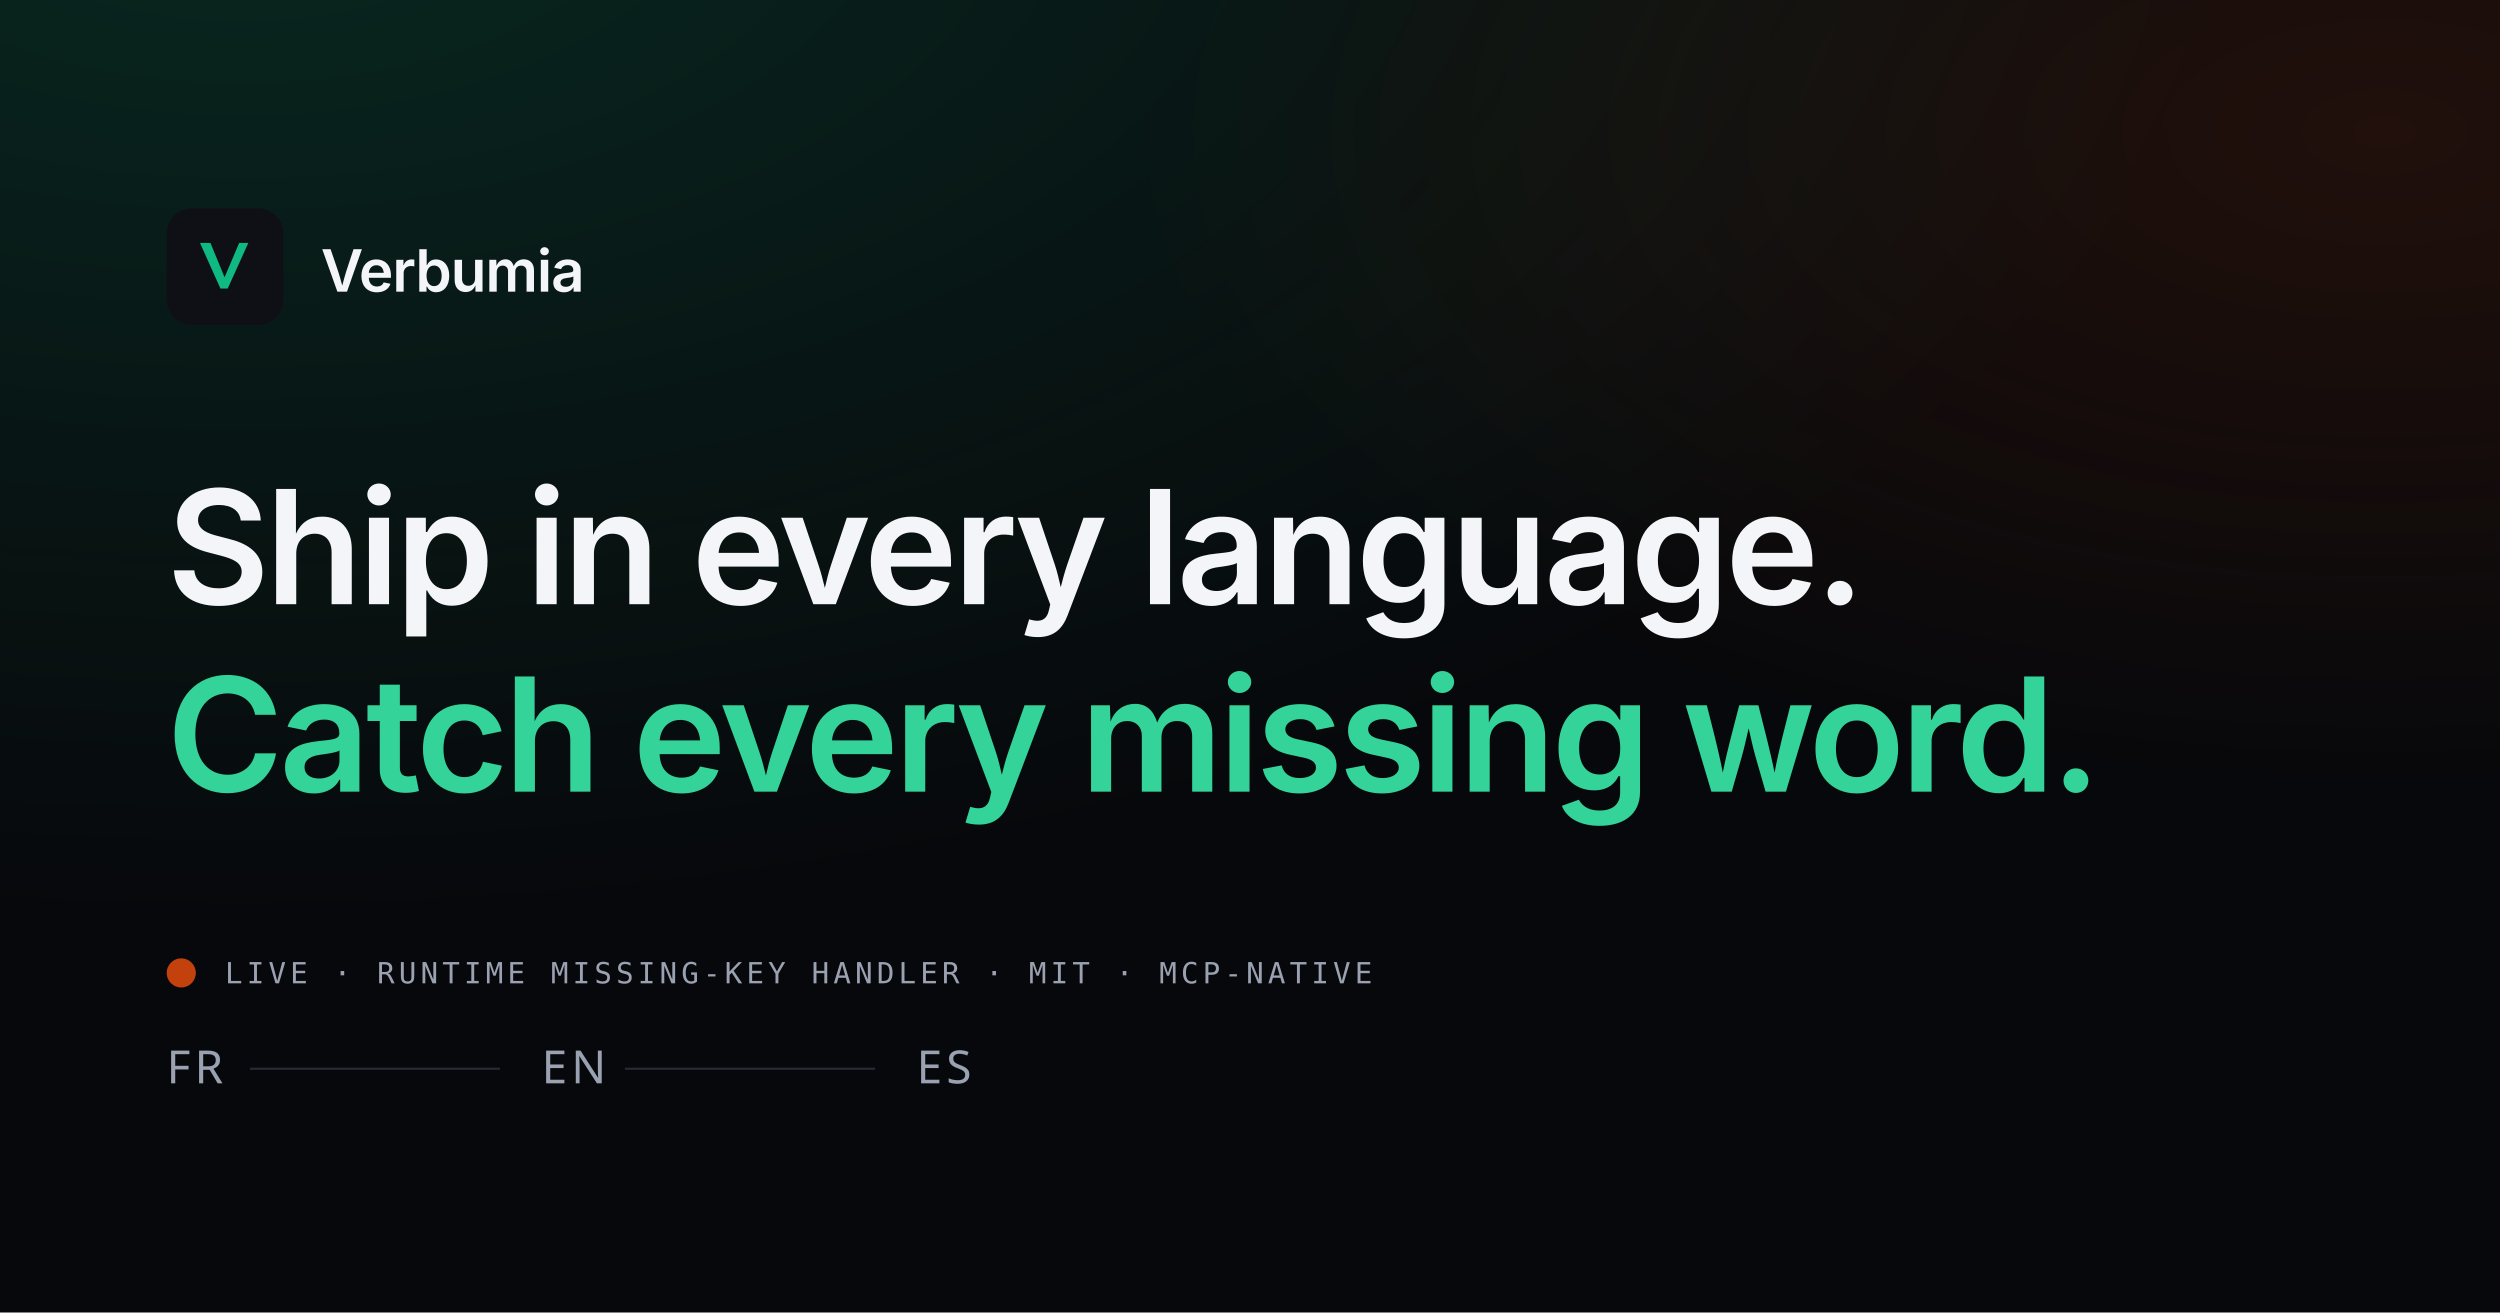
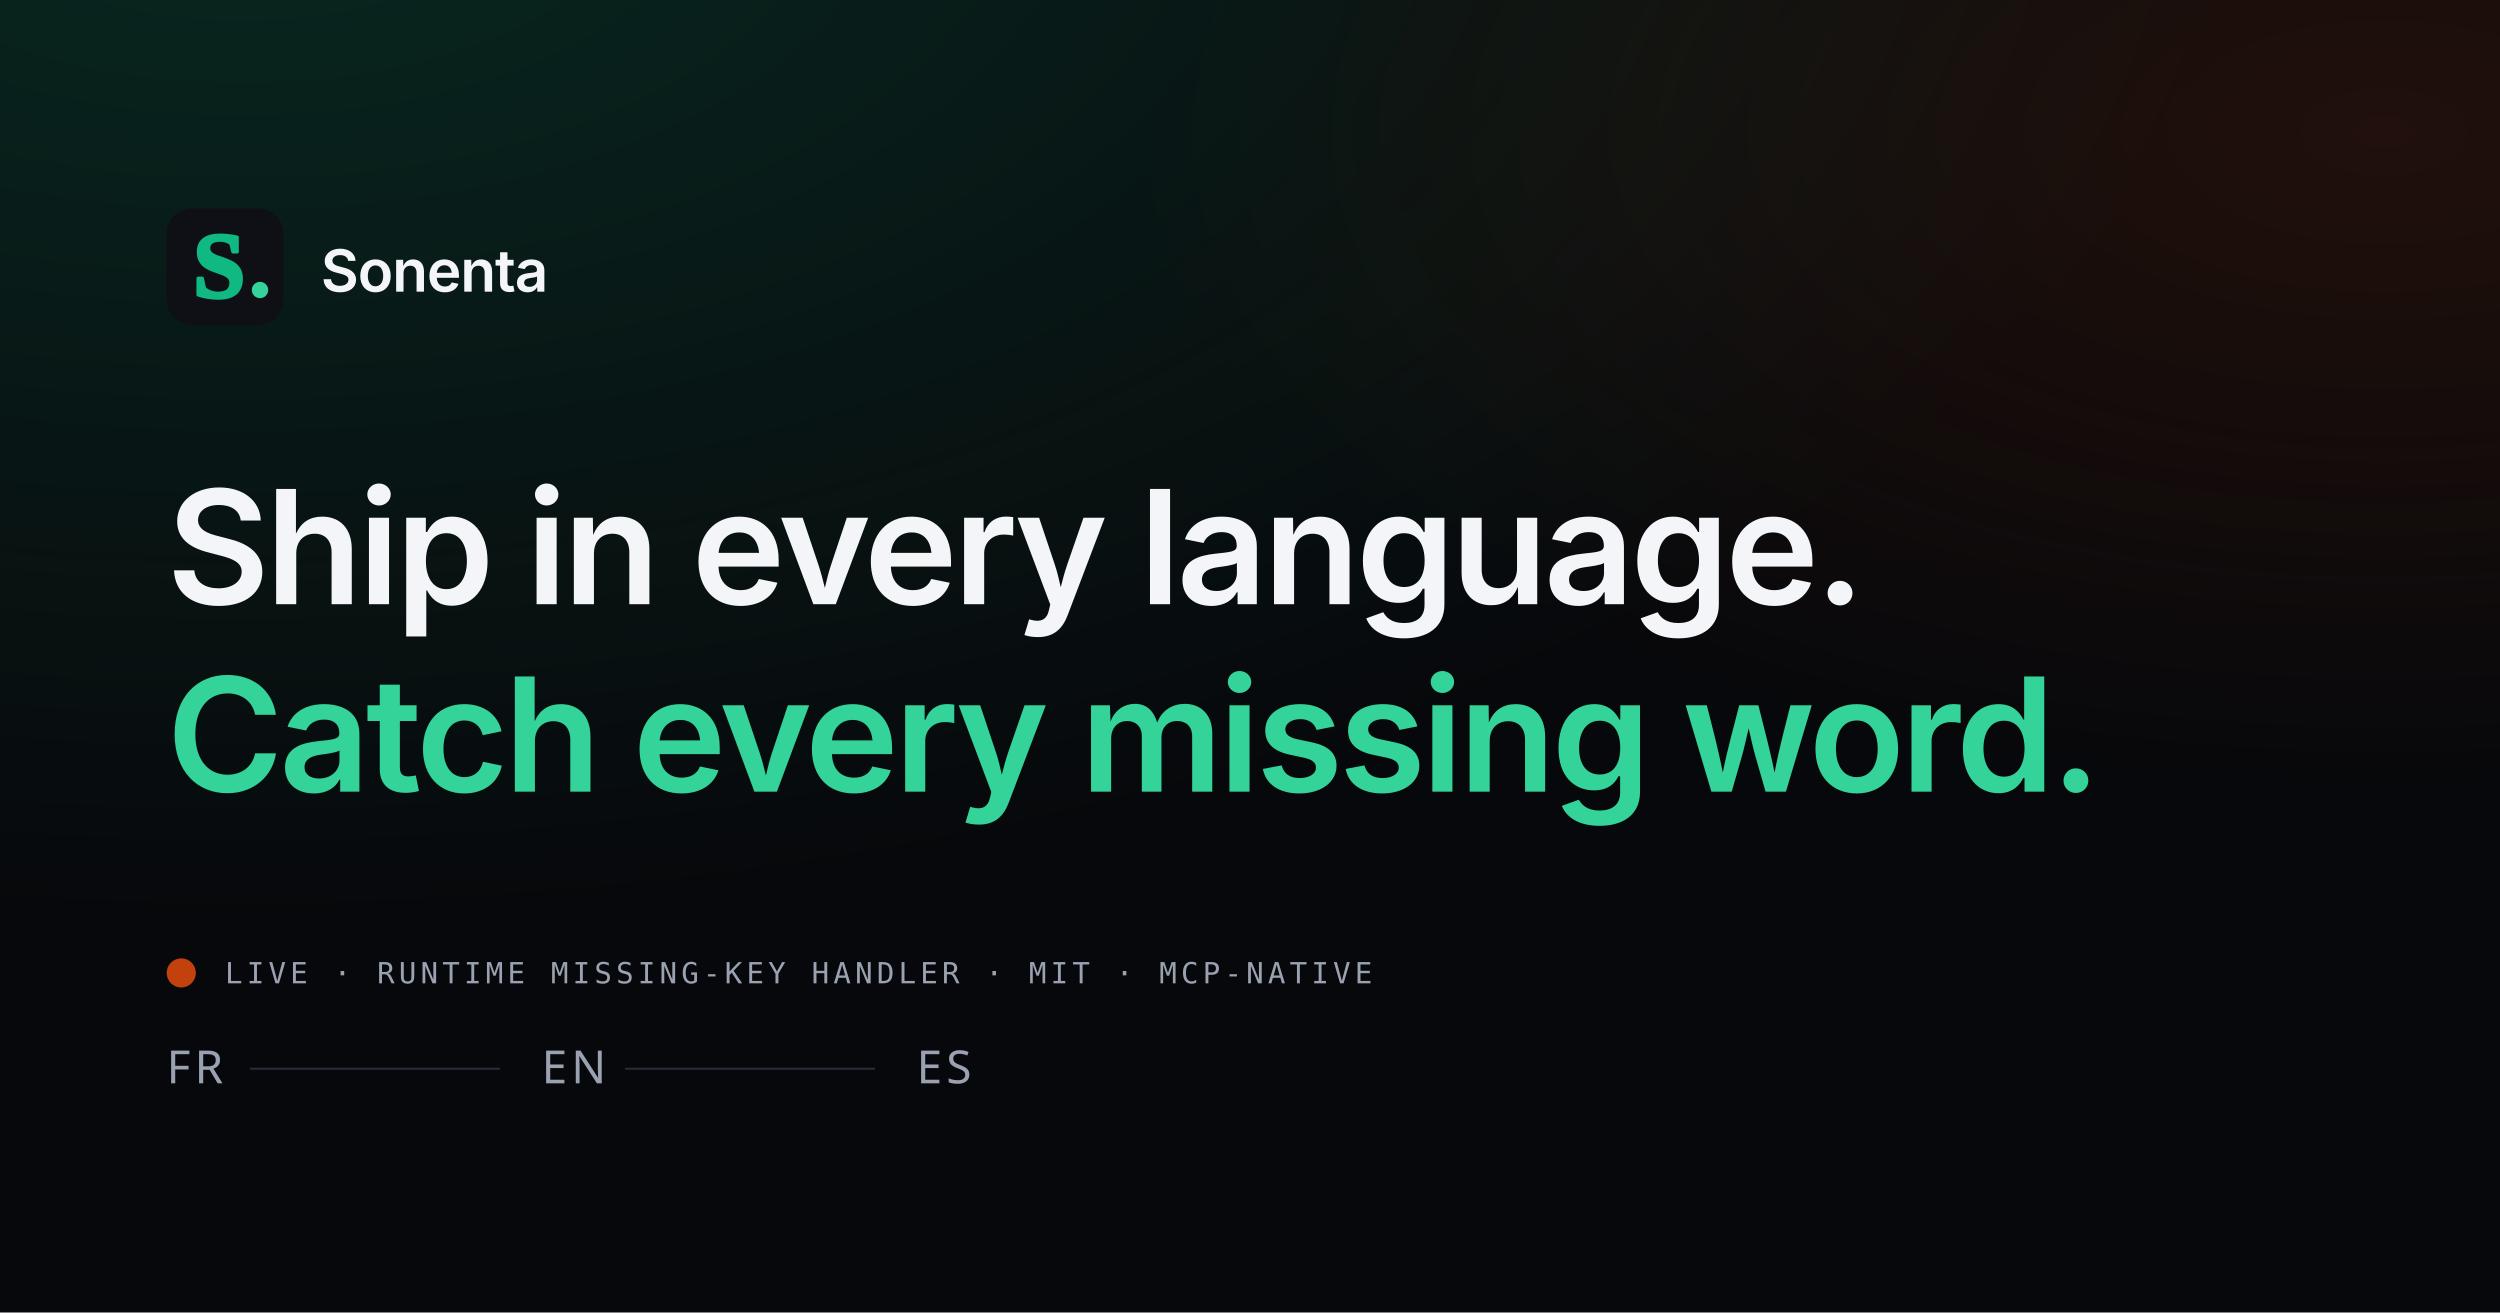
- <svg xmlns="http://www.w3.org/2000/svg" viewBox="0 0 1200 630" role="img" aria-label="Verbumia — live i18n demo">
+ <svg xmlns="http://www.w3.org/2000/svg" viewBox="0 0 1200 630" role="img" aria-label="Sonenta — live i18n demo">
  <defs>
    <radialGradient id="glow" cx="0.1" cy="-0.1" r="0.8">
      <stop offset="0%" stop-color="#10b981" stop-opacity="0.18" />
      <stop offset="100%" stop-color="#10b981" stop-opacity="0" />
    </radialGradient>
    <radialGradient id="glow2" cx="0.95" cy="0.1" r="0.5">
      <stop offset="0%" stop-color="#c2410c" stop-opacity="0.14" />
      <stop offset="100%" stop-color="#c2410c" stop-opacity="0" />
    </radialGradient>
  </defs>
  <rect width="1200" height="630" fill="#07080b" />
  <rect width="1200" height="630" fill="url(#glow)" />
  <rect width="1200" height="630" fill="url(#glow2)" />
  <g transform="translate(80, 100)">
    <rect width="56" height="56" rx="12" fill="#0e1015" />
-     <path d="M16 16.6l9.8 21.9h3.5L39.2 16.6h-4.4l-7 16.5L21 16.6z" fill="#10b981" />
-     <text x="74" y="40" font-family="ui-sans-serif, system-ui, -apple-system, BlinkMacSystemFont, 'Segoe UI', sans-serif" font-size="28" font-weight="600" fill="#f4f5f8" letter-spacing="-0.5">Verbumia</text>
+     <text x="25.2" y="42.6" text-anchor="middle" font-family="'Times New Roman', Times, Georgia, serif" font-size="44.8" font-weight="700" fill="#10b981" stroke="#10b981" stroke-width="1.68" stroke-linejoin="round" paint-order="stroke">S</text>
+     <circle cx="44.8" cy="39.2" r="3.92" fill="#34d399" />
+     <text x="74" y="40" font-family="ui-sans-serif, system-ui, -apple-system, BlinkMacSystemFont, 'Segoe UI', sans-serif" font-size="28" font-weight="600" fill="#f4f5f8" letter-spacing="-0.5">Sonenta</text>
  </g>
  <text x="80" y="290" font-family="ui-sans-serif, system-ui, -apple-system, BlinkMacSystemFont, 'Segoe UI', sans-serif" font-size="76" font-weight="600" fill="#f4f5f8" letter-spacing="-2">Ship in every language.</text>
  <text x="80" y="380" font-family="ui-sans-serif, system-ui, -apple-system, BlinkMacSystemFont, 'Segoe UI', sans-serif" font-size="76" font-weight="600" fill="#34d399" letter-spacing="-2">Catch every missing word.</text>
  <g transform="translate(80, 460)">
    <rect width="14" height="14" rx="7" fill="#c2410c" />
    <text x="28" y="12" font-family="ui-monospace, SFMono-Regular, 'SF Mono', Menlo, monospace" font-size="14" font-weight="500" fill="#9aa1b1" letter-spacing="2">LIVE  ·  RUNTIME MISSING-KEY HANDLER  ·  MIT  ·  MCP-NATIVE</text>
  </g>
  <g transform="translate(80, 520)" font-family="ui-sans-serif, system-ui, sans-serif" font-size="22" fill="#9aa1b1" letter-spacing="2">
    <text>FR</text>
    <line x1="40" y1="-7" x2="160" y2="-7" stroke="#272b35" stroke-width="1" />
    <text x="180">EN</text>
    <line x1="220" y1="-7" x2="340" y2="-7" stroke="#272b35" stroke-width="1" />
    <text x="360">ES</text>
  </g>
</svg>
